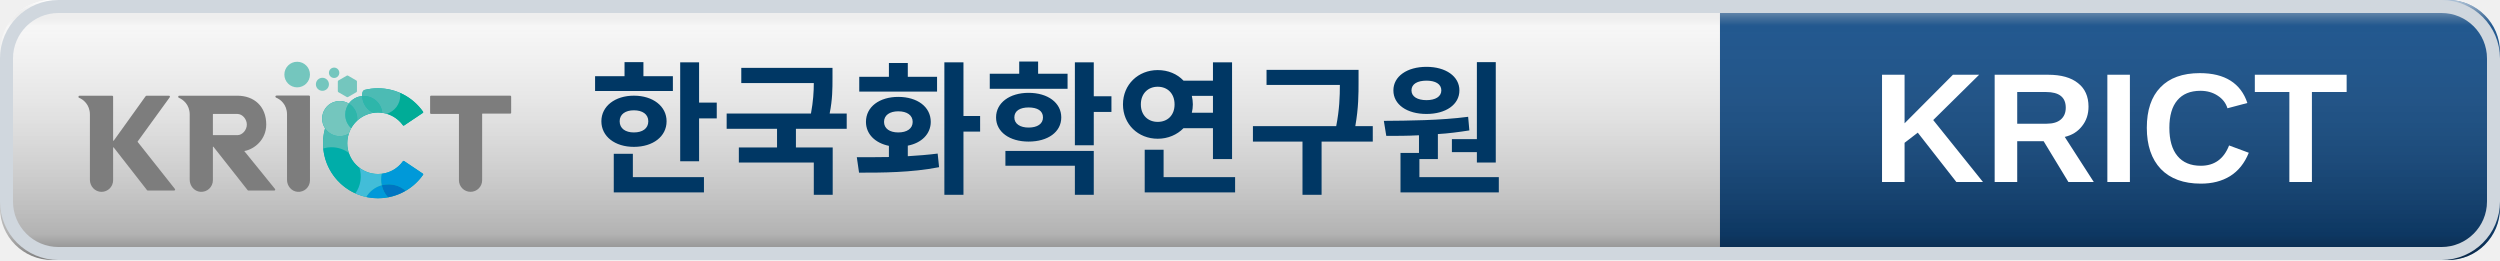
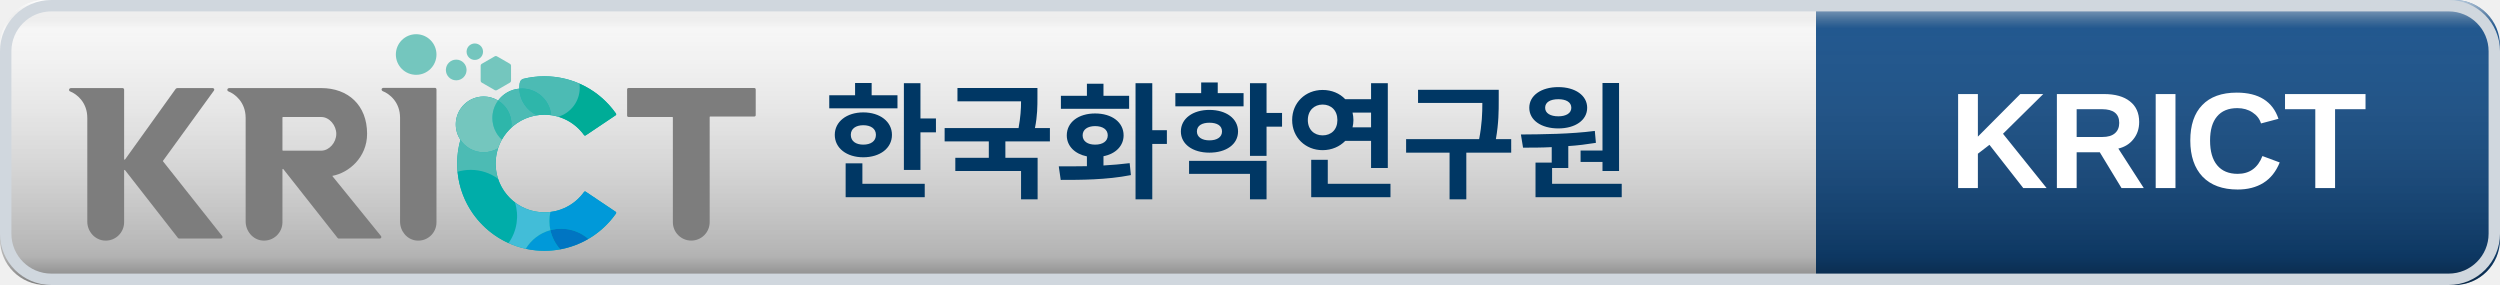
- <svg xmlns="http://www.w3.org/2000/svg" width="192.3" height="20" viewBox="0 0 192.3 20" role="img" aria-label="한국화학연구원 KRICT">
+ <svg xmlns="http://www.w3.org/2000/svg" width="219.3" height="25" viewBox="0 0 219.3 25" role="img" aria-label="한국화학연구원 KRICT">
  <defs>
    <clipPath id="badge-shape">
-       <rect width="192.3" height="20" rx="4" />
+       <rect width="219.3" height="25" rx="4" />
    </clipPath>
  </defs>
  <g clip-path="url(#badge-shape)">
-     <rect width="192.3" height="20" rx="4" fill="#ffffff" />
-     <path d="M132.3 0h60v20h-60z" fill="#134f8c" />
+     <rect width="219.3" height="25" rx="4" fill="#ffffff" />
+     <path d="M159.3 0h60v25h-60z" fill="#134f8c" />
    <defs>
      <linearGradient id="gloss" x2="0" y2="100%">
        <stop offset="0" stop-color="#fff" stop-opacity=".7" />
        <stop offset=".1" stop-color="#aaa" stop-opacity=".1" />
        <stop offset=".9" stop-color="#000" stop-opacity=".3" />
        <stop offset="1" stop-color="#000" stop-opacity=".5" />
      </linearGradient>
    </defs>
-     <rect width="192.3" height="20" rx="4" fill="url(#gloss)" />
+     <rect width="219.3" height="25" rx="4" fill="url(#gloss)" />
  </g>
-   <rect x="0.5" y="0.5" width="191.3" height="19" rx="4" fill="none" stroke="#d0d7de" />
-   <g transform="translate(6.009 4.727) scale(0.039539)">
+   <rect x="0.5" y="0.5" width="218.3" height="24" rx="4" fill="none" stroke="#d0d7de" />
+   <g transform="translate(6.017 2.958) scale(0.071546)">
    <path fill="#7d7d7d" fill-rule="nonzero" d="M684.76 68.22L684.76 100.413C684.76 101.326 685.5 102.066 686.413 102.066L740.232 102.066C740.584 102.066 740.868 102.351 740.868 102.702L740.868 231.064C740.868 243.529 750.973 253.633 763.438 253.633C775.903 253.633 786.007 243.529 786.007 231.064L786.007 102.148C786.007 101.797 786.292 101.512 786.643 101.512L840.803 101.512C841.716 101.512 842.456 100.772 842.456 99.859L842.456 68.22C842.456 67.307 841.716 66.567 840.803 66.567L686.413 66.567C685.5 66.567 684.76 67.307 684.76 68.22" />
    <path fill="#7d7d7d" fill-rule="nonzero" d="M406.396 66.353L386.448 66.353C382.988 66.353 383.178 69.654 385.271 70.471C393.297 73.606 406.389 83.692 406.389 102.974L406.396 102.968L406.396 230.409C406.396 242.068 414.919 252.48 426.526 253.587C439.841 254.857 451.043 244.421 451.043 231.368L451.043 68.263C451.043 67.208 450.188 66.353 449.133 66.353L406.396 66.353" />
    <path fill="#7d7d7d" fill-rule="nonzero" d="M262.831 143.383C262.48 143.383 262.195 143.098 262.195 142.747L262.195 102.754C262.195 102.403 262.48 102.119 262.831 102.119L309.739 102.119C319.965 102.119 328.218 112.614 328.218 122.75C328.218 133.47 319.471 143.338 309.873 143.383L262.831 143.383M383.067 248.115L323.22 174.315C343.658 170.648 365.983 151.586 365.983 122.706C365.983 87.586 342.654 66.64 309.739 66.64L197.16 66.64C194.144 66.64 193.886 69.915 195.993 70.722C203.977 73.862 217.029 83.909 217.074 103.105L217.074 230.113C217.074 241.945 225.745 252.517 237.529 253.583C250.969 254.799 262.195 244.241 262.195 231.1L262.195 166.375C262.195 166.116 262.36 165.885 262.604 165.8C262.849 165.716 263.121 165.795 263.281 165.999L329.825 250.437C330.18 250.888 330.721 251.151 331.295 251.151L381.607 251.151C382.326 251.151 382.981 250.739 383.292 250.091C383.603 249.444 383.515 248.676 383.067 248.115" />
    <path fill="#00ada9" fill-rule="nonzero" d="M556.864 55.5C565.35 53.343 574.242 52.197 583.388 52.197C619.124 52.197 651.392 69.744 671.143 97.924C671.61 98.589 671.431 99.517 670.756 99.97L633.966 124.656C633.318 125.091 632.454 124.922 631.999 124.288C620.894 108.828 603.006 99.336 583.388 99.336C550.447 99.336 523.571 125.99 523.571 159.174C523.571 192.354 550.451 218.97 583.388 218.97C603.35 218.97 621.078 209.247 631.999 194.019C632.454 193.384 633.319 193.215 633.968 193.65L670.758 218.336C671.432 218.789 671.611 219.715 671.146 220.381C651.543 248.434 619.203 266.151 583.388 266.151C527.967 266.151 481.994 223.836 476.879 169.236C475.723 156.342 476.698 143.31 480.411 130.074C472.646 118.396 472.752 102.91 481.091 91.274C491.64 76.52 511.617 72.826 526.613 81.956C532.633 73.788 541.993 68.236 552.671 67.343C552.671 67.343 552.642 63.261 553.036 61.017C553.43 58.774 556.864 55.5 556.864 55.5" />
    <path fill="#74c6be" fill-rule="nonzero" d="M401.24 25.49C401.24 11.737 412.389 0.589 426.141 0.589C439.894 0.589 451.042 11.737 451.042 25.49C451.042 39.243 439.894 50.391 426.141 50.391C412.389 50.391 401.24 39.243 401.24 25.49" />
    <path fill="#2eb6aa" fill-rule="nonzero" d="M543.037 111.157C543.037 112.529 542.956 113.883 542.799 115.213C538.213 119.45 534.292 124.396 531.209 129.877C524.079 123.275 519.615 113.833 519.615 103.349C519.615 95.345 522.217 87.949 526.622 81.959C536.465 87.955 543.037 98.789 543.037 111.157" />
    <path fill="#2eb6aa" fill-rule="nonzero" d="M591.742 99.912C589.014 99.531 586.226 99.334 583.393 99.334C580.302 99.334 577.266 99.568 574.3 100.021C561.813 94.316 553.05 81.87 552.668 67.335C572.65 65.646 589.902 80.402 591.742 99.912" />
    <path fill="#0075c2" fill-rule="nonzero" d="M603.991 239.104C599.397 239.104 594.945 239.715 590.713 240.86C592.675 249.778 596.934 257.835 602.838 264.38C615.201 262.109 626.822 257.712 637.308 251.583C628.397 243.811 616.744 239.104 603.991 239.104" />
    <path fill="#00ac97" fill-rule="nonzero" d="M626.664 66.344C626.664 83.059 615.583 97.185 600.365 101.776C613.259 105.585 624.336 113.622 631.992 124.279C632.448 124.913 633.31 125.081 633.959 124.646L670.746 99.973C671.422 99.52 671.601 98.593 671.135 97.927C659.914 81.893 644.419 69.077 626.3 61.136C626.54 62.838 626.664 64.576 626.664 66.344" />
    <path fill="#74c6be" fill-rule="nonzero" d="M525.065 27.639L541.225 36.965C541.984 37.403 542.453 38.214 542.453 39.091L542.456 57.749C542.456 58.626 541.988 59.437 541.229 59.876L525.072 69.208C524.313 69.646 523.376 69.647 522.616 69.208L506.457 59.882C505.697 59.444 505.229 58.633 505.229 57.755L505.225 39.098C505.225 38.221 505.693 37.41 506.453 36.971L522.609 27.639C523.369 27.201 524.305 27.2 525.065 27.639" />
    <path fill="#74c6be" fill-rule="nonzero" d="M487.947 44.454C487.947 51.464 482.264 57.147 475.254 57.147C468.243 57.147 462.56 51.464 462.56 44.454C462.56 37.444 468.243 31.761 475.254 31.761C482.264 31.761 487.947 37.444 487.947 44.454" />
    <path fill="#74c6be" fill-rule="nonzero" d="M508.137 22.048C508.137 27.623 503.617 32.143 498.042 32.143C492.467 32.143 487.947 27.623 487.947 22.048C487.947 16.473 492.467 11.953 498.042 11.953C503.617 11.953 508.137 16.473 508.137 22.048" />
    <path fill="#0099d9" fill-rule="nonzero" d="M670.763 218.338L633.978 193.65C633.329 193.215 632.465 193.383 632.009 194.018C622.498 207.271 607.706 216.468 590.699 218.536C589.914 222.121 589.501 225.845 589.501 229.666C589.501 233.509 589.92 237.255 590.713 240.86C594.945 239.715 599.397 239.104 603.991 239.104C616.744 239.104 628.397 243.811 637.308 251.583C650.72 243.743 662.275 233.07 671.152 220.385C671.618 219.719 671.438 218.791 670.763 218.338" />
    <path fill="#0099d9" fill-rule="nonzero" d="M602.838 264.38C596.934 257.835 592.675 249.779 590.712 240.86C577.947 244.314 567.179 252.628 560.516 263.692C567.886 265.298 575.541 266.144 583.392 266.144C590.033 266.144 596.532 265.538 602.838 264.38" />
    <path fill="#00ada9" fill-rule="nonzero" d="M526.538 177.847C517.137 170.976 505.548 166.92 493.011 166.92C487.409 166.92 481.996 167.73 476.883 169.239C480.53 208.292 505.168 241.247 539.402 256.71C550.025 241.764 552.4 223.205 547.337 206.903C537.726 199.638 530.379 189.539 526.538 177.847" />
    <path fill="#42bdd8" fill-rule="nonzero" d="M589.501 229.666C589.501 225.845 589.914 222.122 590.699 218.536C588.305 218.827 585.867 218.978 583.393 218.978C569.853 218.978 557.364 214.483 547.337 206.903C552.405 223.219 550.019 241.772 539.402 256.709C546.101 259.735 553.168 262.091 560.516 263.692C567.18 252.627 577.948 244.314 590.713 240.86C589.92 237.255 589.501 233.509 589.501 229.666" />
    <path fill="#4cbbb4" fill-rule="nonzero" d="M493.011 166.919C505.547 166.919 517.137 170.975 526.538 177.846C524.607 171.969 523.562 165.689 523.562 159.164C523.562 152.605 524.618 146.292 526.568 140.387C521.407 143.518 515.35 145.321 508.872 145.321C496.998 145.321 486.54 139.265 480.417 130.072C477.809 139.322 476.413 149.08 476.413 159.164C476.413 162.562 476.572 165.922 476.882 169.239C481.995 167.729 487.408 166.919 493.011 166.919" />
    <path fill="#4cbbb4" fill-rule="nonzero" d="M542.799 115.212C542.956 113.882 543.037 112.529 543.037 111.156C543.037 98.788 536.465 87.955 526.622 81.958C532.628 73.791 541.986 68.24 552.668 67.336C553.05 81.87 561.813 94.316 574.3 100.021C562.238 101.86 551.36 107.301 542.799 115.212" />
    <path fill="#4cbbb4" fill-rule="nonzero" d="M626.664 66.344C626.664 83.059 615.583 97.185 600.365 101.776C597.571 100.95 594.69 100.324 591.742 99.912C589.901 80.4 572.649 65.646 552.668 67.336C552.595 64.642 552.815 61.952 553.321 59.317C553.675 57.474 555.047 55.964 556.865 55.5C565.347 53.336 574.235 52.186 583.393 52.186C598.654 52.186 613.165 55.379 626.3 61.136C626.54 62.838 626.664 64.576 626.664 66.344" />
    <path fill="#74c6be" fill-rule="nonzero" d="M531.209 129.876C529.342 133.196 527.782 136.712 526.568 140.386C521.407 143.518 515.35 145.322 508.871 145.322C496.998 145.322 486.54 139.265 480.416 130.073C472.643 118.403 472.743 102.91 481.084 91.274C487.283 82.626 497.419 76.991 508.871 76.991C515.246 76.991 521.339 78.74 526.622 81.958C522.217 87.948 519.615 95.345 519.615 103.349C519.615 113.833 524.078 123.274 531.209 129.876" />
    <path fill="#7d7d7d" fill-rule="nonzero" d="M188.366 248.11L115.795 156.481C115.632 156.275 115.626 155.986 115.78 155.774L178.237 69.7C179.197 68.457 178.293 66.649 176.711 66.649L133.468 66.649C132.564 66.649 131.716 67.044 131.207 67.778L69.213 154.186C68.874 154.695 68.083 154.412 68.083 153.791L68.083 68.514C68.083 67.496 67.236 66.649 66.162 66.649L3.038 66.649C0.268 66.649 -0.24 69.927 1.851 70.717C9.875 73.882 22.93 83.942 22.93 103.212L22.93 230.361C22.93 242.792 32.655 253.455 45.084 253.683C57.746 253.914 68.083 243.719 68.083 231.11L68.083 167.617C68.083 167.357 68.248 167.126 68.493 167.042C68.739 166.957 69.011 167.038 69.171 167.243L134.069 250.386C134.423 250.839 134.966 251.105 135.542 251.105L186.874 251.105C187.583 251.105 188.231 250.703 188.547 250.069C188.863 249.434 188.793 248.676 188.366 248.11" />
  </g>
-   <text x="45.32" y="14" fill="#003764" font-family="-apple-system, BlinkMacSystemFont, 'Segoe UI', 'Noto Sans KR', 'Malgun Gothic', Arial, sans-serif" font-size="11" font-weight="600">한국화학연구원</text>
-   <text x="162.3" y="14" fill="#ffffff" text-anchor="middle" font-family="Arial, Helvetica, sans-serif" font-size="12" font-weight="700">KRICT</text>
+   <text x="72.29" y="16.5" fill="#003764" font-family="-apple-system, BlinkMacSystemFont, 'Segoe UI', 'Noto Sans KR', 'Malgun Gothic', Arial, sans-serif" font-size="11" font-weight="600">한국화학연구원</text>
+   <text x="189.3" y="16.5" fill="#ffffff" text-anchor="middle" font-family="Arial, Helvetica, sans-serif" font-size="12" font-weight="700">KRICT</text>
</svg>
